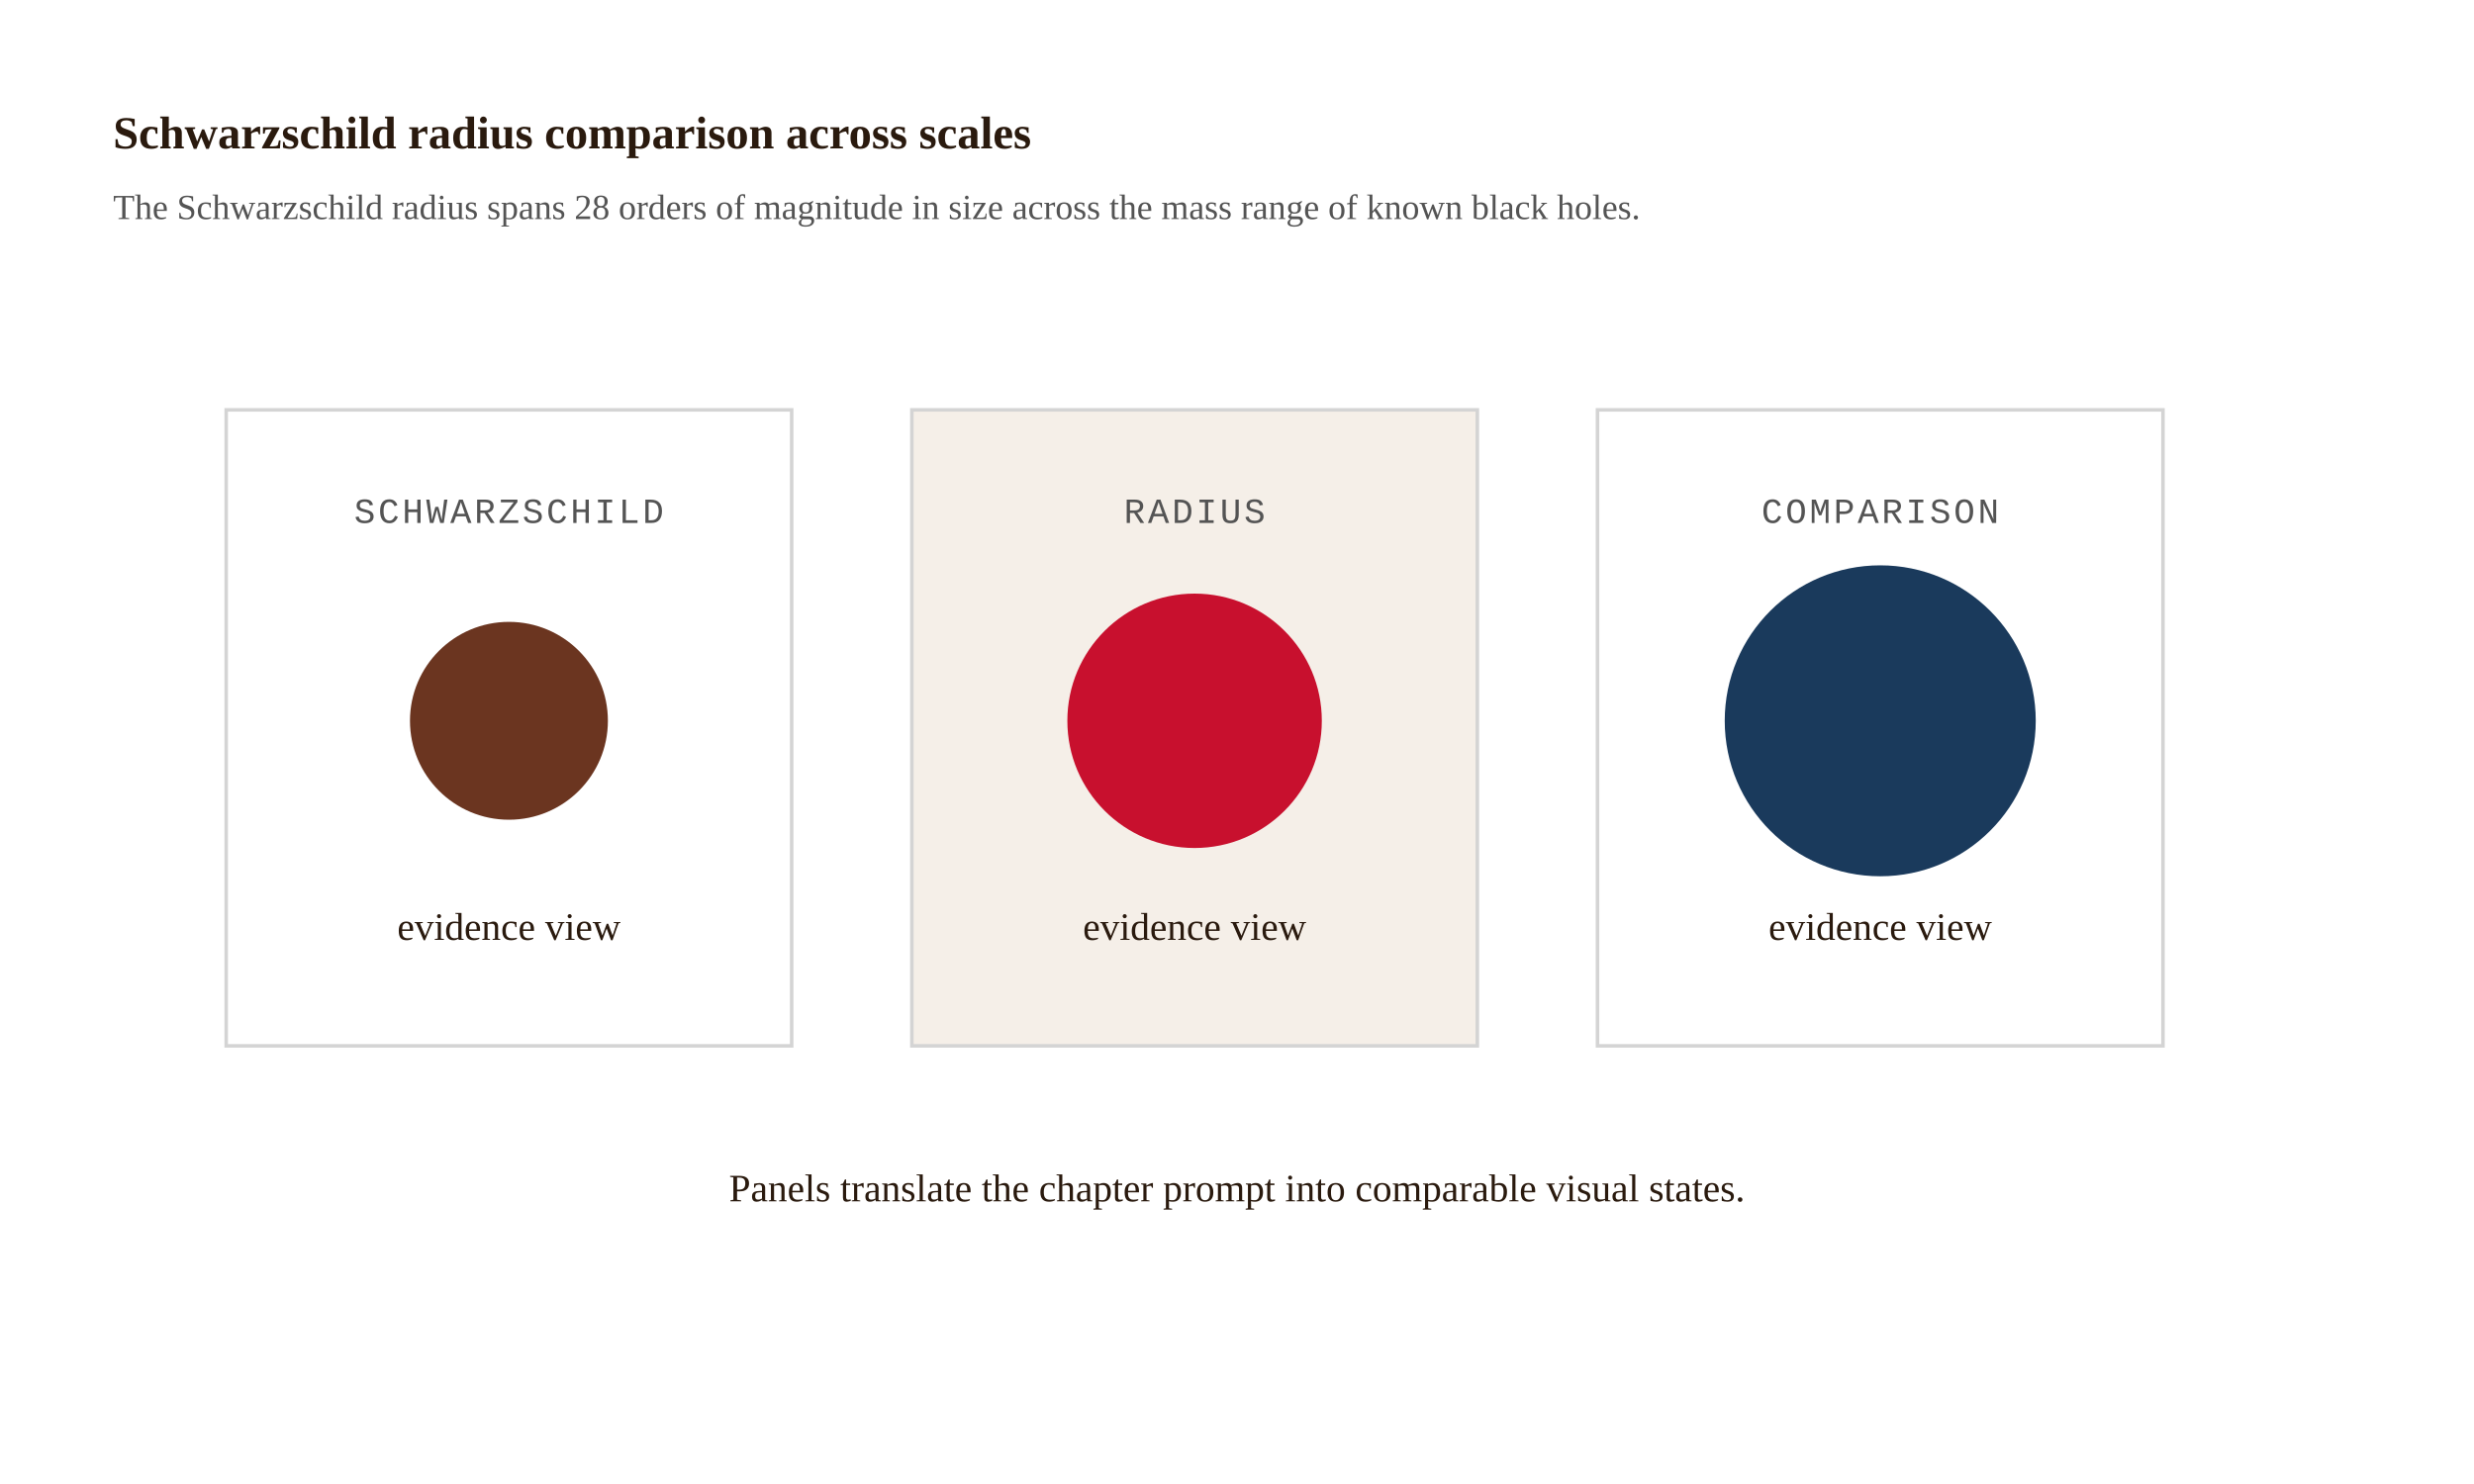
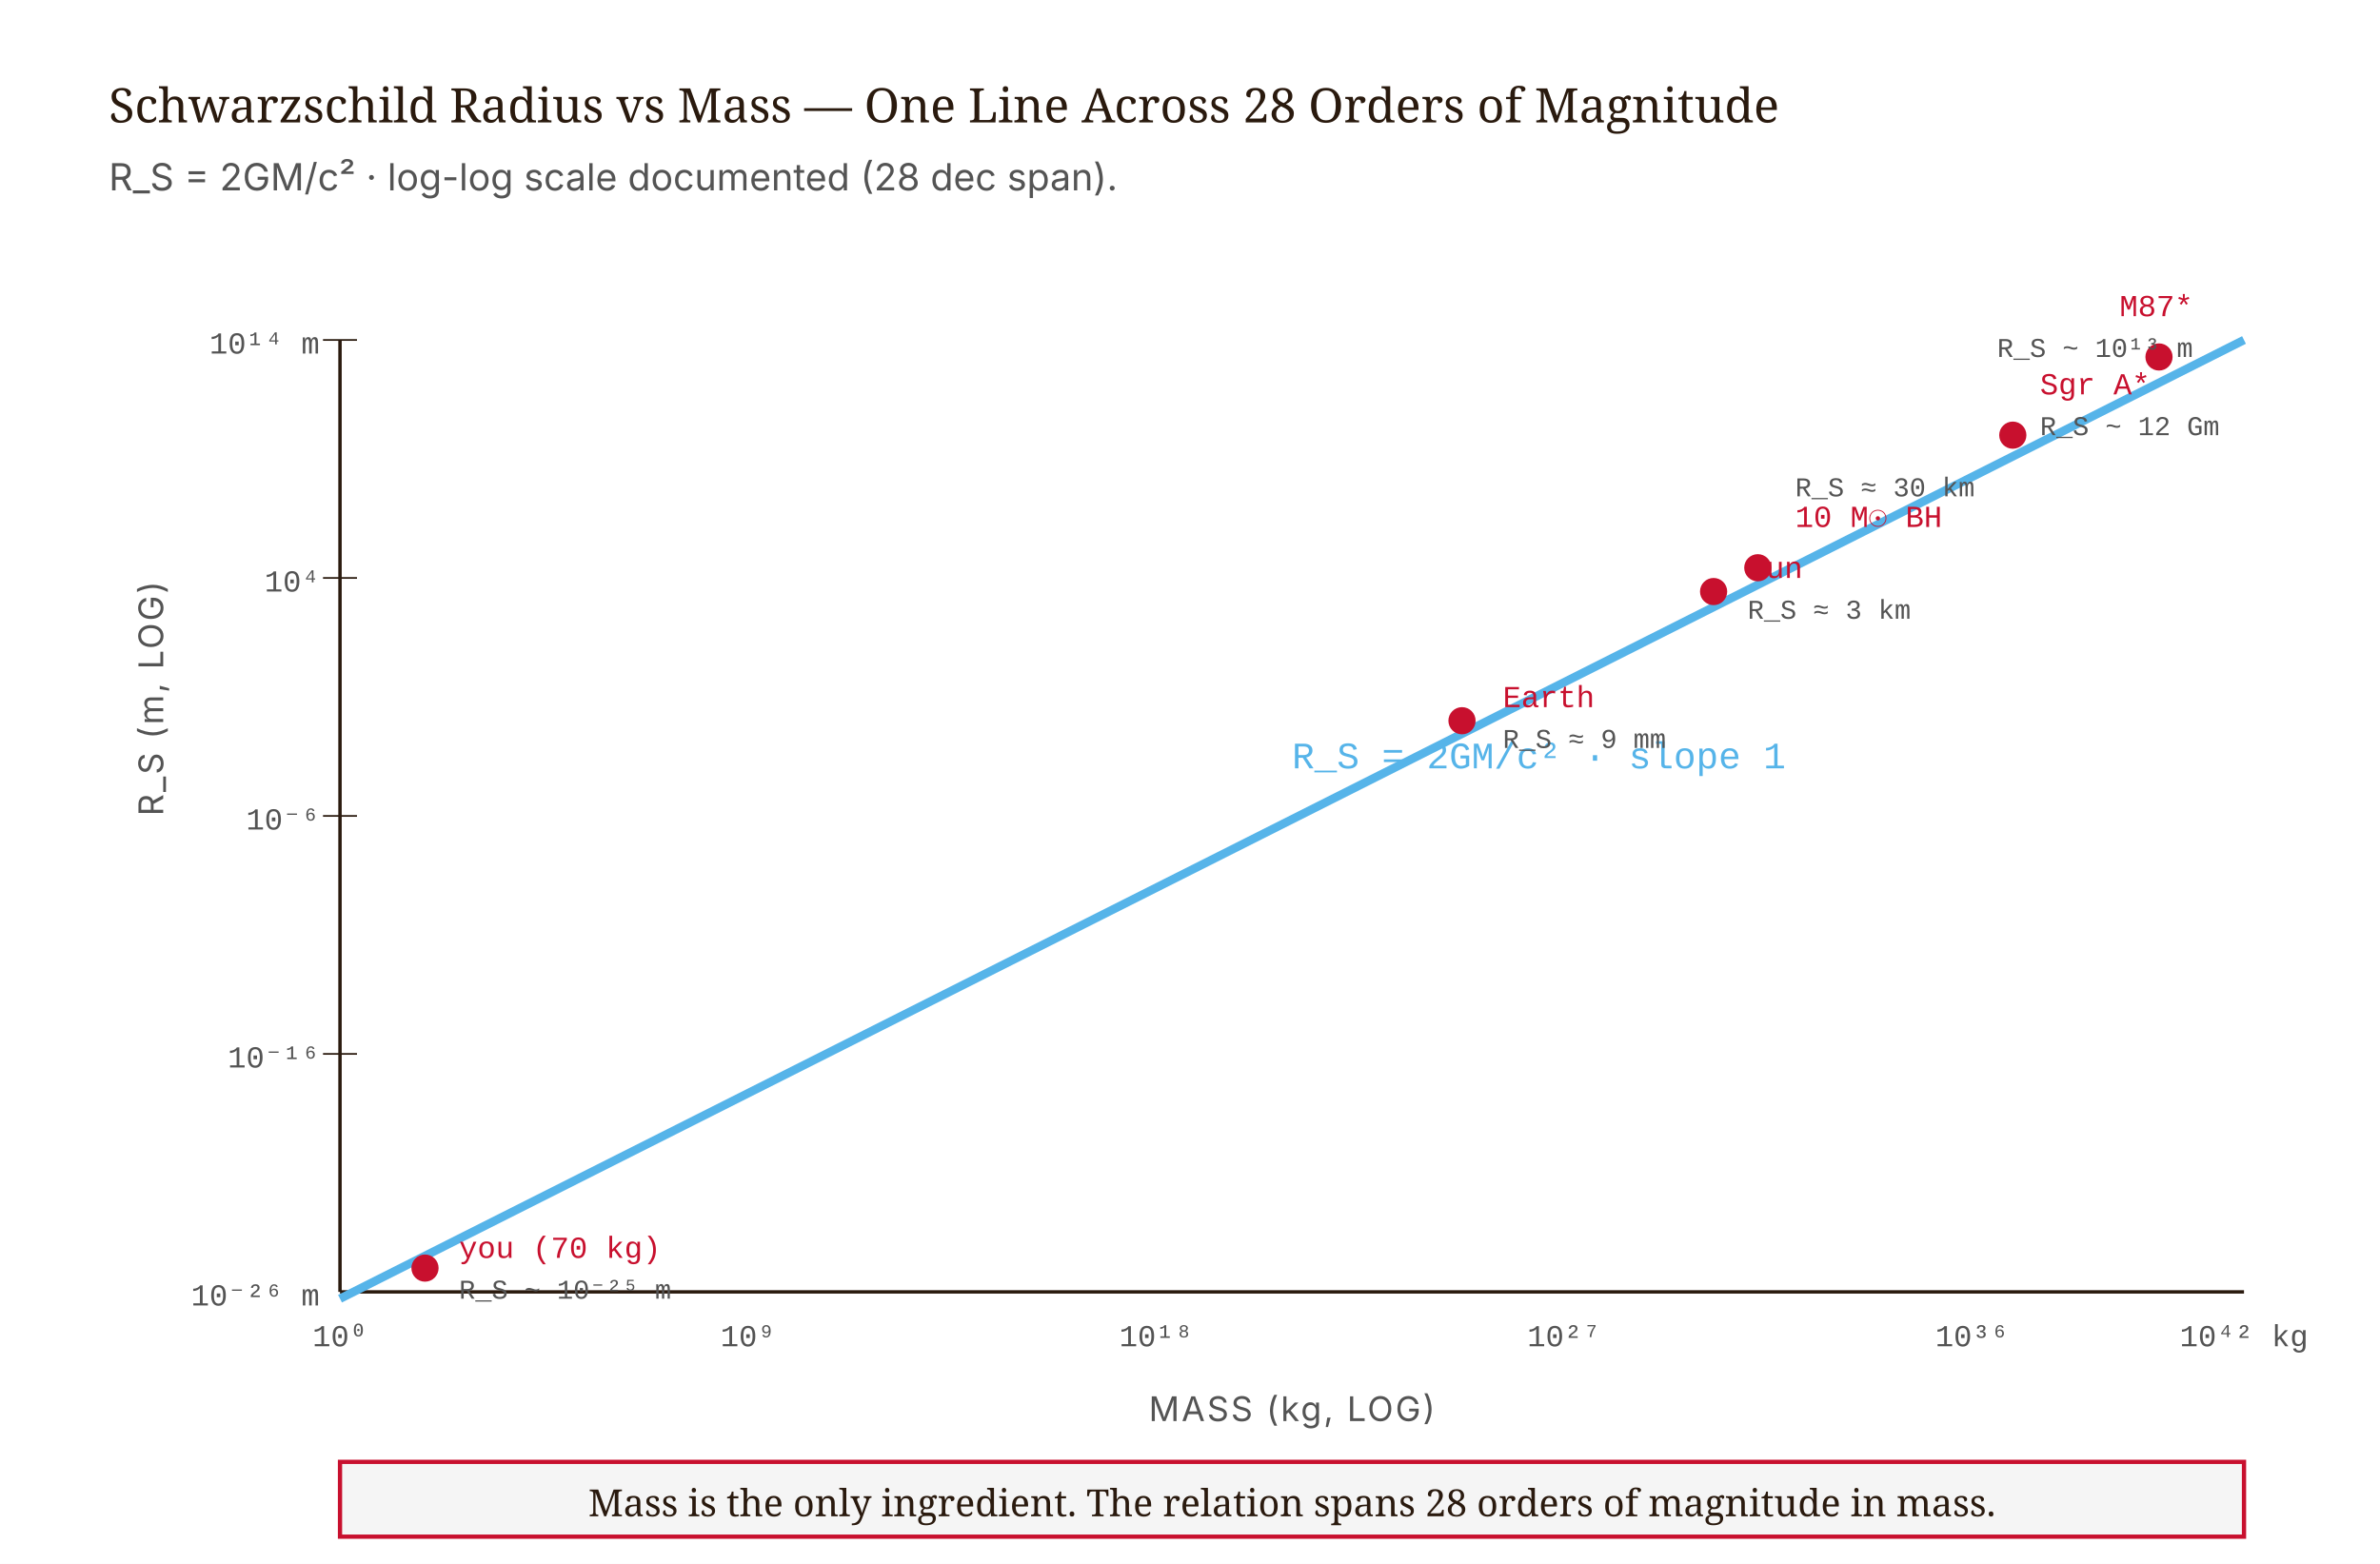
- <svg xmlns="http://www.w3.org/2000/svg" viewBox="0 0 700 420" role="img" aria-labelledby="title desc">
-   <defs>
-     <marker id="arrow" markerWidth="8" markerHeight="6" refX="7" refY="3" orient="auto">
-       <polygon points="0 0, 8 3, 0 6" fill="#2a1a0e" />
-     </marker>
-   </defs>
-   <rect x="0" y="0" width="700" height="420" fill="#FFFFFF" />
-   <text x="32" y="42" font-family="'EB Garamond', Georgia, 'Times New Roman', serif" font-size="13" font-weight="bold" fill="#2a1a0e">Schwarzschild radius comparison across scales </text>
-   <text x="32" y="62" font-family="'EB Garamond', Georgia, 'Times New Roman', serif" font-size="10" fill="#545454">The Schwarzschild radius spans 28 orders of magnitude in size across the mass range of known black holes.</text>
-   <rect x="64" y="116" width="160" height="180" fill="#FFFFFF" stroke="#D4D4D4" stroke-width="1" />
-   <text x="144" y="148" text-anchor="middle" font-family="'IBM Plex Mono', 'Courier New', monospace" font-size="10" letter-spacing="0.08em" fill="#545454">SCHWARZSCHILD</text>
-   <circle cx="144" cy="204" r="28" fill="#6B3520" />
-   <text x="144" y="266" text-anchor="middle" font-family="'EB Garamond', Georgia, 'Times New Roman', serif" font-size="11" fill="#2a1a0e">evidence view</text>
-   <rect x="258" y="116" width="160" height="180" fill="#F5EFE8" stroke="#D4D4D4" stroke-width="1" />
-   <text x="338" y="148" text-anchor="middle" font-family="'IBM Plex Mono', 'Courier New', monospace" font-size="10" letter-spacing="0.08em" fill="#545454">RADIUS</text>
-   <circle cx="338" cy="204" r="36" fill="#C8102E" />
-   <text x="338" y="266" text-anchor="middle" font-family="'EB Garamond', Georgia, 'Times New Roman', serif" font-size="11" fill="#2a1a0e">evidence view</text>
-   <rect x="452" y="116" width="160" height="180" fill="#FFFFFF" stroke="#D4D4D4" stroke-width="1" />
-   <text x="532" y="148" text-anchor="middle" font-family="'IBM Plex Mono', 'Courier New', monospace" font-size="10" letter-spacing="0.08em" fill="#545454">COMPARISON</text>
-   <circle cx="532" cy="204" r="44" fill="#1A3A5C" />
-   <text x="532" y="266" text-anchor="middle" font-family="'EB Garamond', Georgia, 'Times New Roman', serif" font-size="11" fill="#2a1a0e">evidence view</text>
-   <text x="350" y="340" text-anchor="middle" font-family="'EB Garamond', Georgia, 'Times New Roman', serif" font-size="11" fill="#2a1a0e">Panels translate the chapter prompt into comparable visual states.</text>
+ <svg xmlns="http://www.w3.org/2000/svg" viewBox="0 0 700 460" role="img" aria-labelledby="fig-title">
+   <rect x="0" y="0" width="700" height="460" fill="#FFFFFF" />
+   <text x="32" y="36" font-family="'EB Garamond', 'Garamond', Georgia, serif" font-size="14" fill="#2a1a0e">Schwarzschild Radius vs Mass — One Line Across 28 Orders of Magnitude</text>
+   <text x="32" y="56" font-family="'Inter', -apple-system, 'Helvetica Neue', sans-serif" font-size="11" fill="#545454">R_S = 2GM/c² · log-log scale documented (28 dec span).</text>
+   <line x1="100" y1="380" x2="660" y2="380" stroke="#2a1a0e" stroke-width="1" />
+   <line x1="100" y1="100" x2="100" y2="380" stroke="#2a1a0e" stroke-width="1" />
+   <g font-family="'JetBrains Mono', 'Fira Code', 'Courier New', monospace" font-size="9" fill="#545454" text-anchor="end">
+     <text x="94" y="384">10⁻²⁶ m</text>
+     <text x="94" y="314">10⁻¹⁶</text>
+     <text x="94" y="244">10⁻⁶</text>
+     <text x="94" y="174">10⁴</text>
+     <text x="94" y="104">10¹⁴ m</text>
+   </g>
+   <g stroke="#2a1a0e" stroke-width="0.5">
+     <line x1="95" y1="310" x2="105" y2="310" />
+     <line x1="95" y1="240" x2="105" y2="240" />
+     <line x1="95" y1="170" x2="105" y2="170" />
+     <line x1="95" y1="100" x2="105" y2="100" />
+   </g>
+   <text x="48" y="240" font-family="'Inter', -apple-system, 'Helvetica Neue', sans-serif" font-size="10" fill="#545454" letter-spacing="0.06em" transform="rotate(-90 48 240)">R_S (m, LOG)</text>
+   <g font-family="'JetBrains Mono', 'Fira Code', 'Courier New', monospace" font-size="9" fill="#545454" text-anchor="middle">
+     <text x="100" y="396">10⁰</text>
+     <text x="220" y="396">10⁹</text>
+     <text x="340" y="396">10¹⁸</text>
+     <text x="460" y="396">10²⁷</text>
+     <text x="580" y="396">10³⁶</text>
+     <text x="660" y="396">10⁴² kg</text>
+   </g>
+   <text x="380" y="418" text-anchor="middle" font-family="'Inter', -apple-system, 'Helvetica Neue', sans-serif" font-size="10" fill="#545454" letter-spacing="0.06em">MASS (kg, LOG)</text>
+   <line x1="100" y1="382" x2="660" y2="100" stroke="#56B4E9" stroke-width="2.5" />
+   <text x="380" y="226" font-family="'JetBrains Mono', 'Fira Code', 'Courier New', monospace" font-size="11" fill="#56B4E9">R_S = 2GM/c² · slope 1</text>
+   <circle cx="125" cy="373" r="4" fill="#C8102E" />
+   <text x="135" y="370" font-family="'JetBrains Mono', 'Fira Code', 'Courier New', monospace" font-size="9" fill="#C8102E">you (70 kg)</text>
+   <text x="135" y="382" font-family="'JetBrains Mono', 'Fira Code', 'Courier New', monospace" font-size="8" fill="#545454">R_S ~ 10⁻²⁵ m</text>
+   <circle cx="430" cy="212" r="4" fill="#C8102E" />
+   <text x="442" y="208" font-family="'JetBrains Mono', 'Fira Code', 'Courier New', monospace" font-size="9" fill="#C8102E">Earth</text>
+   <text x="442" y="220" font-family="'JetBrains Mono', 'Fira Code', 'Courier New', monospace" font-size="8" fill="#545454">R_S ≈ 9 mm</text>
+   <circle cx="504" cy="174" r="4" fill="#C8102E" />
+   <text x="514" y="170" font-family="'JetBrains Mono', 'Fira Code', 'Courier New', monospace" font-size="9" fill="#C8102E">Sun</text>
+   <text x="514" y="182" font-family="'JetBrains Mono', 'Fira Code', 'Courier New', monospace" font-size="8" fill="#545454">R_S ≈ 3 km</text>
+   <circle cx="517" cy="167" r="4" fill="#C8102E" />
+   <text x="528" y="155" font-family="'JetBrains Mono', 'Fira Code', 'Courier New', monospace" font-size="9" fill="#C8102E">10 M☉ BH</text>
+   <text x="528" y="146" font-family="'JetBrains Mono', 'Fira Code', 'Courier New', monospace" font-size="8" fill="#545454">R_S ≈ 30 km</text>
+   <circle cx="592" cy="128" r="4" fill="#C8102E" />
+   <text x="600" y="116" font-family="'JetBrains Mono', 'Fira Code', 'Courier New', monospace" font-size="9" fill="#C8102E">Sgr A*</text>
+   <text x="600" y="128" font-family="'JetBrains Mono', 'Fira Code', 'Courier New', monospace" font-size="8" fill="#545454">R_S ~ 12 Gm</text>
+   <circle cx="635" cy="105" r="4" fill="#C8102E" />
+   <text x="645" y="93" text-anchor="end" font-family="'JetBrains Mono', 'Fira Code', 'Courier New', monospace" font-size="9" fill="#C8102E">M87*</text>
+   <text x="645" y="105" text-anchor="end" font-family="'JetBrains Mono', 'Fira Code', 'Courier New', monospace" font-size="8" fill="#545454">R_S ~ 10¹³ m</text>
+   <rect x="100" y="430" width="560" height="22" fill="#F5F5F5" stroke="#C8102E" stroke-width="1.25" />
+   <text x="380" y="446" text-anchor="middle" font-family="'EB Garamond', 'Garamond', Georgia, serif" font-size="11" fill="#2a1a0e">Mass is the only ingredient. The relation spans 28 orders of magnitude in mass.</text>
</svg>
